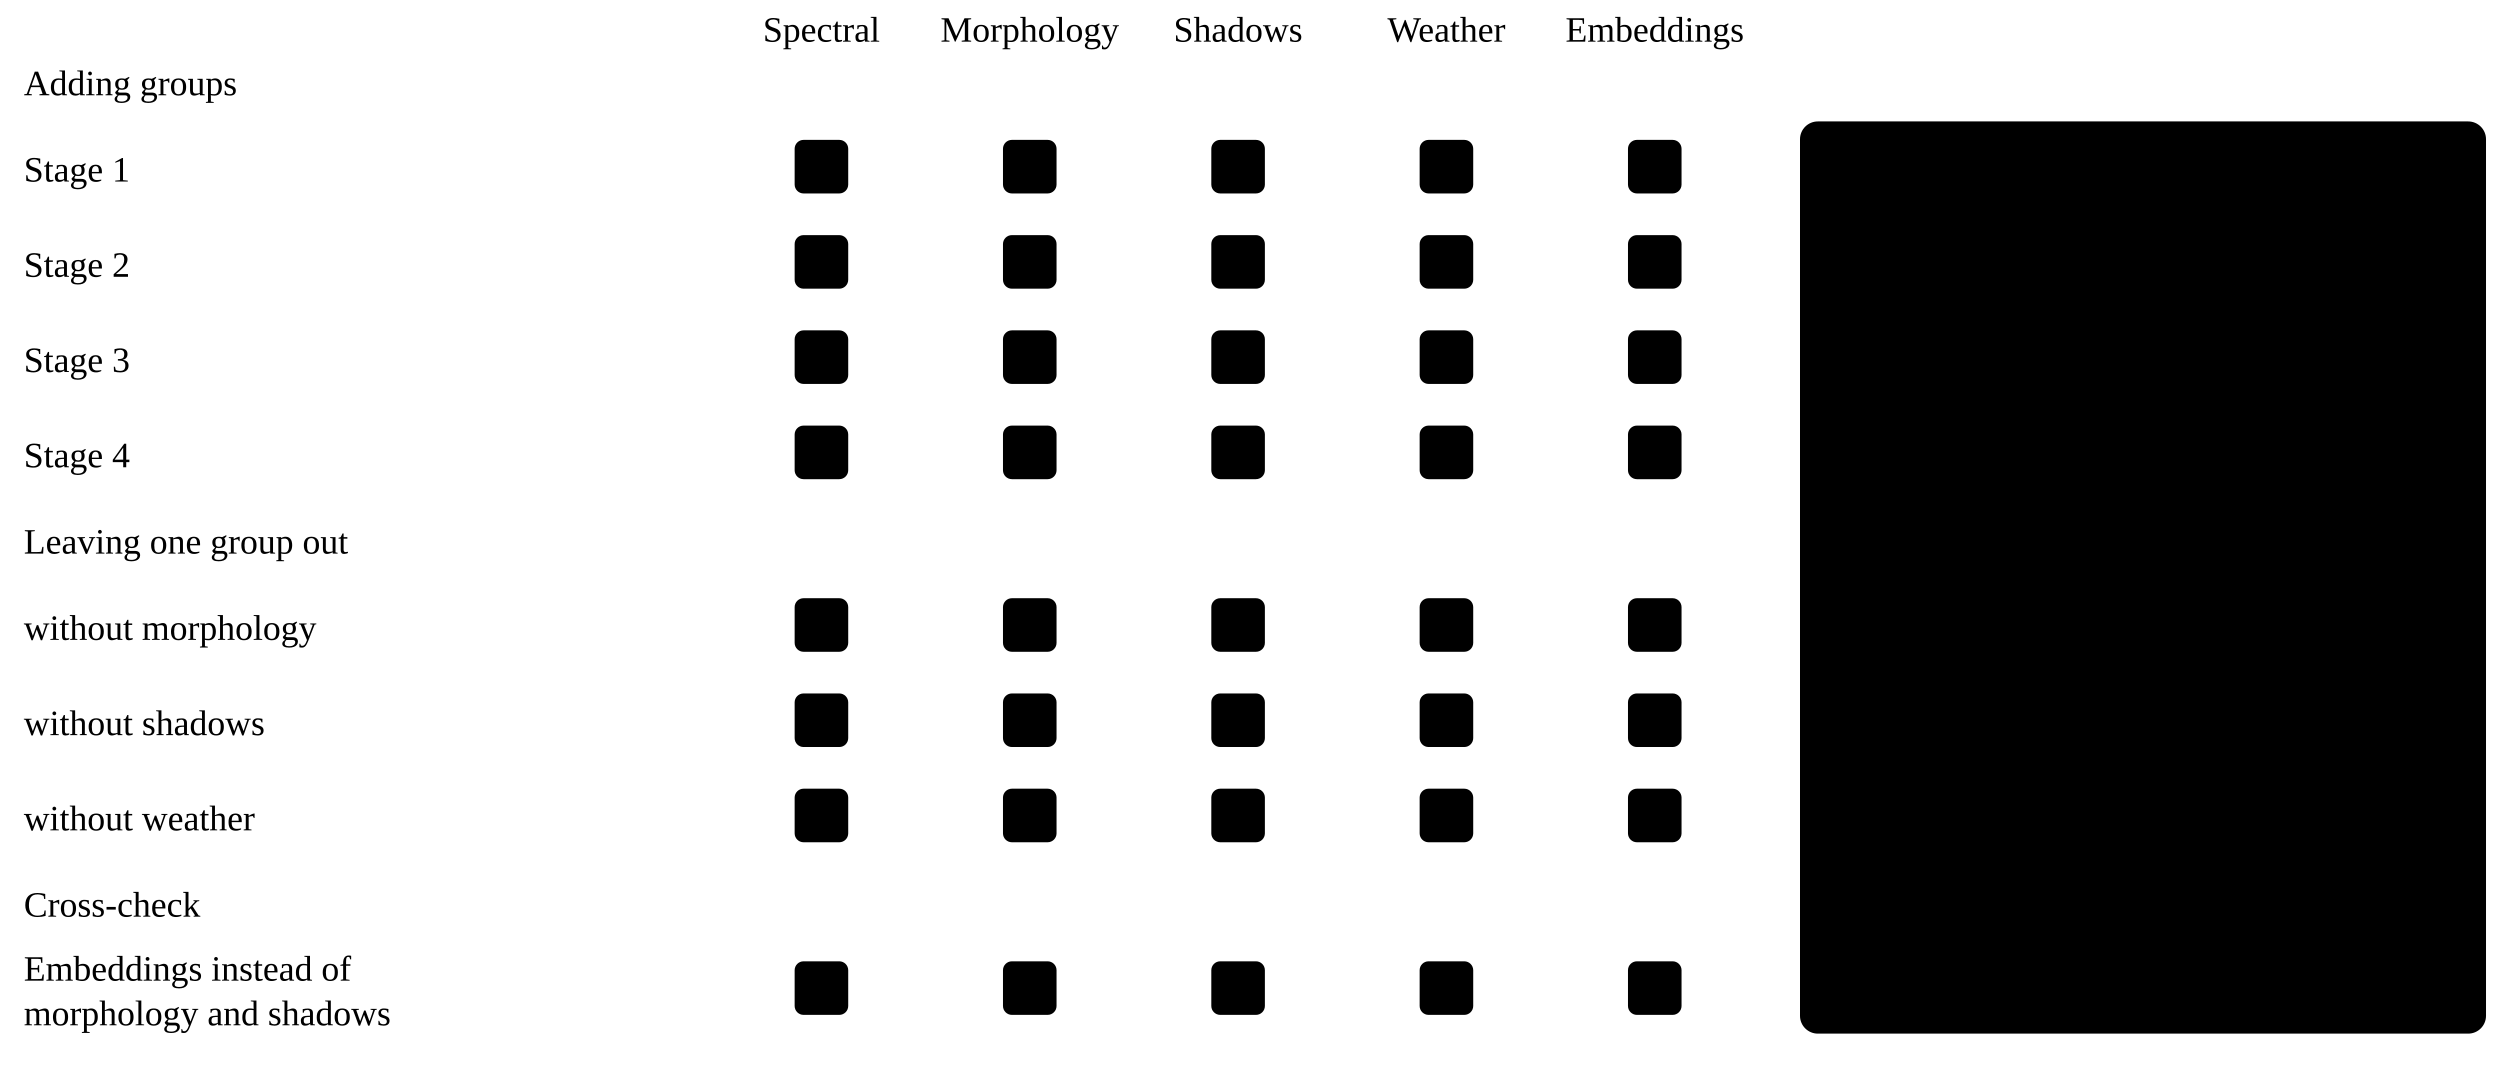
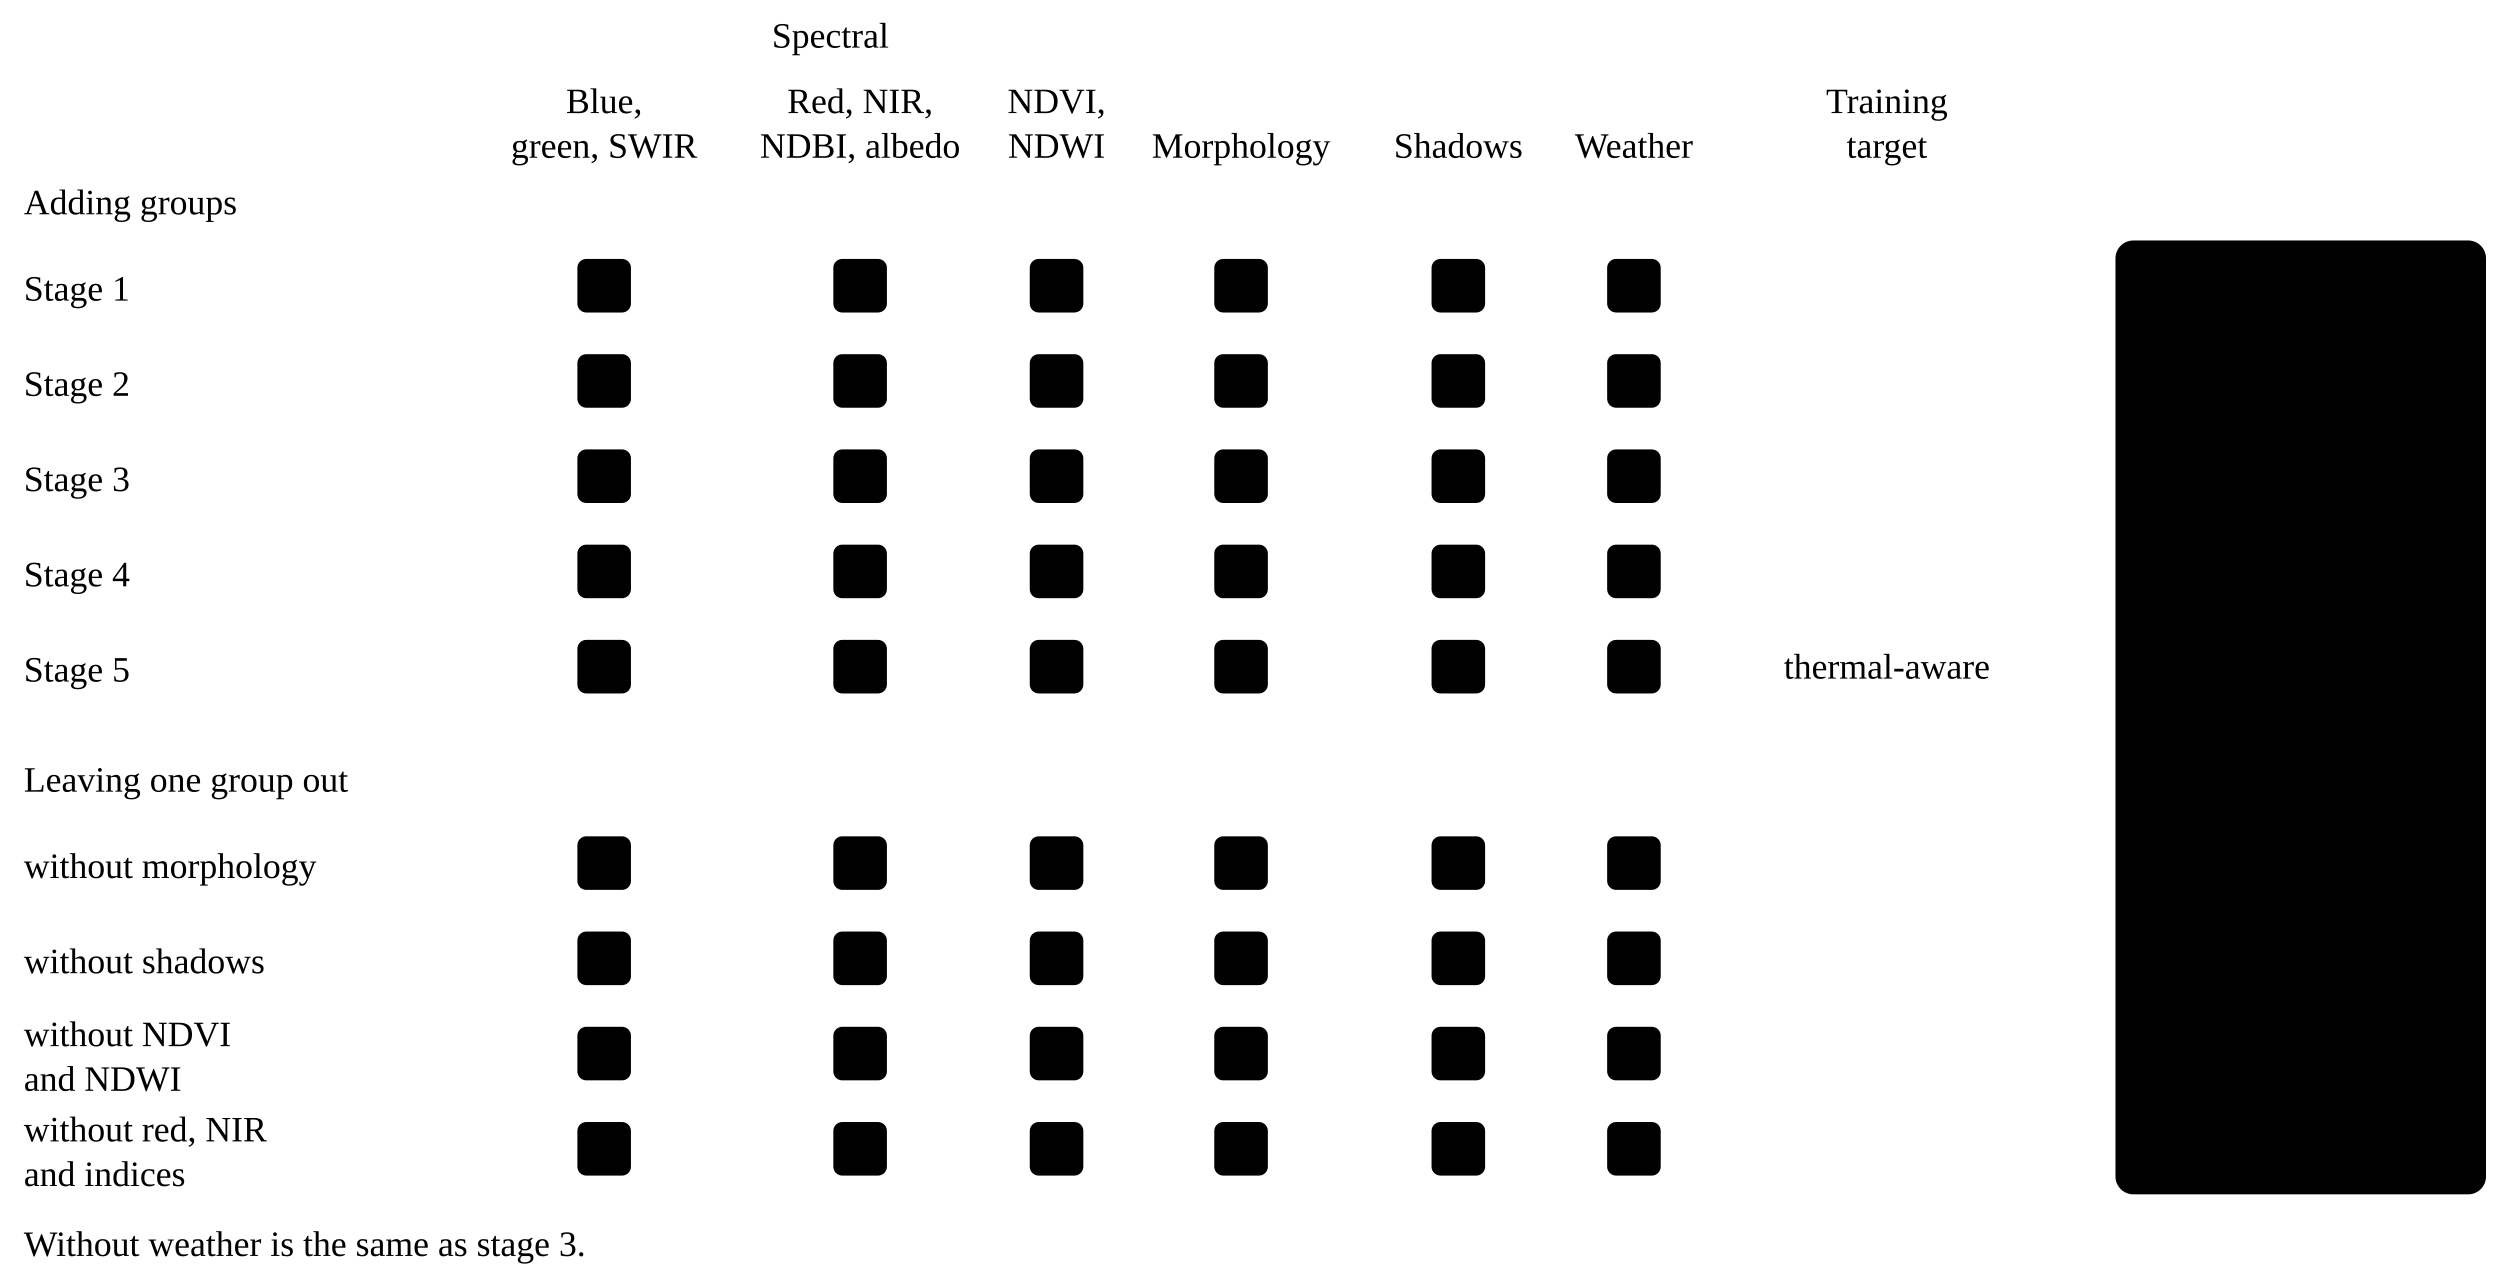
- <svg xmlns="http://www.w3.org/2000/svg" class="figure-svg fig-wide" width="840" height="360" viewBox="0 0 840 360" role="img" aria-labelledby="fig-lst-ablation-t fig-lst-ablation-d">
-   <text class="fig-hd" x="276" y="14" text-anchor="middle">Spectral</text>
-   <text class="fig-hd" x="346" y="14" text-anchor="middle">Morphology</text>
-   <text class="fig-hd" x="416" y="14" text-anchor="middle">Shadows</text>
-   <text class="fig-hd" x="486" y="14" text-anchor="middle">Weather</text>
-   <text class="fig-hd" x="556" y="14" text-anchor="middle">Embeddings</text>
-   <text class="fig-hd" x="8" y="32">Adding groups</text>
-   <text class="fig-t" x="8" y="61" text-anchor="start">Stage 1</text>
-   <rect class="fig-cell" x="267" y="47" width="18" height="18" rx="3" />
-   <rect class="fig-box-quiet" x="337" y="47" width="18" height="18" rx="3" />
-   <rect class="fig-box-quiet" x="407" y="47" width="18" height="18" rx="3" />
-   <rect class="fig-box-quiet" x="477" y="47" width="18" height="18" rx="3" />
-   <rect class="fig-box-quiet" x="547" y="47" width="18" height="18" rx="3" />
-   <path class="fig-ln" d="M568 56H598" />
-   <text class="fig-t" x="8" y="93" text-anchor="start">Stage 2</text>
-   <rect class="fig-cell" x="267" y="79" width="18" height="18" rx="3" />
-   <rect class="fig-cell" x="337" y="79" width="18" height="18" rx="3" />
-   <rect class="fig-box-quiet" x="407" y="79" width="18" height="18" rx="3" />
-   <rect class="fig-box-quiet" x="477" y="79" width="18" height="18" rx="3" />
-   <rect class="fig-box-quiet" x="547" y="79" width="18" height="18" rx="3" />
-   <path class="fig-ln" d="M568 88H598" />
-   <text class="fig-t" x="8" y="125" text-anchor="start">Stage 3</text>
-   <rect class="fig-cell" x="267" y="111" width="18" height="18" rx="3" />
-   <rect class="fig-cell" x="337" y="111" width="18" height="18" rx="3" />
-   <rect class="fig-cell" x="407" y="111" width="18" height="18" rx="3" />
-   <rect class="fig-box-quiet" x="477" y="111" width="18" height="18" rx="3" />
-   <rect class="fig-box-quiet" x="547" y="111" width="18" height="18" rx="3" />
-   <path class="fig-ln" d="M568 120H598" />
-   <text class="fig-t" x="8" y="157" text-anchor="start">Stage 4</text>
-   <rect class="fig-cell" x="267" y="143" width="18" height="18" rx="3" />
-   <rect class="fig-cell" x="337" y="143" width="18" height="18" rx="3" />
-   <rect class="fig-cell" x="407" y="143" width="18" height="18" rx="3" />
-   <rect class="fig-cell" x="477" y="143" width="18" height="18" rx="3" />
-   <rect class="fig-box-quiet" x="547" y="143" width="18" height="18" rx="3" />
-   <path class="fig-ln" d="M568 152H598" />
-   <text class="fig-hd" x="8" y="186">Leaving one group out</text>
-   <text class="fig-t" x="8" y="215" text-anchor="start">without morphology</text>
-   <rect class="fig-cell" x="267" y="201" width="18" height="18" rx="3" />
-   <rect class="fig-box-quiet" x="337" y="201" width="18" height="18" rx="3" />
-   <rect class="fig-cell" x="407" y="201" width="18" height="18" rx="3" />
-   <rect class="fig-cell" x="477" y="201" width="18" height="18" rx="3" />
-   <rect class="fig-box-quiet" x="547" y="201" width="18" height="18" rx="3" />
-   <path class="fig-ln" d="M568 210H598" />
-   <text class="fig-t" x="8" y="247" text-anchor="start">without shadows</text>
-   <rect class="fig-cell" x="267" y="233" width="18" height="18" rx="3" />
-   <rect class="fig-cell" x="337" y="233" width="18" height="18" rx="3" />
-   <rect class="fig-box-quiet" x="407" y="233" width="18" height="18" rx="3" />
-   <rect class="fig-cell" x="477" y="233" width="18" height="18" rx="3" />
-   <rect class="fig-box-quiet" x="547" y="233" width="18" height="18" rx="3" />
-   <path class="fig-ln" d="M568 242H598" />
-   <text class="fig-t" x="8" y="279" text-anchor="start">without weather</text>
-   <rect class="fig-cell" x="267" y="265" width="18" height="18" rx="3" />
-   <rect class="fig-cell" x="337" y="265" width="18" height="18" rx="3" />
-   <rect class="fig-cell" x="407" y="265" width="18" height="18" rx="3" />
-   <rect class="fig-box-quiet" x="477" y="265" width="18" height="18" rx="3" />
-   <rect class="fig-box-quiet" x="547" y="265" width="18" height="18" rx="3" />
-   <path class="fig-ln" d="M568 274H598" />
-   <text class="fig-hd" x="8" y="308">Cross-check</text>
-   <text class="fig-t" x="8" y="329.5" text-anchor="start">Embeddings instead of</text>
-   <text class="fig-t" x="8" y="344.5" text-anchor="start">morphology and shadows</text>
-   <rect class="fig-cell" x="267" y="323" width="18" height="18" rx="3" />
-   <rect class="fig-box-quiet" x="337" y="323" width="18" height="18" rx="3" />
-   <rect class="fig-box-quiet" x="407" y="323" width="18" height="18" rx="3" />
-   <rect class="fig-cell" x="477" y="323" width="18" height="18" rx="3" />
-   <rect class="fig-cell" x="547" y="323" width="18" height="18" rx="3" />
-   <path class="fig-ln" d="M568 332H598" />
-   <rect class="fig-focus" x="604.8" y="40.8" width="230.5" height="306.5" rx="6" />
-   <text class="fig-t-on" x="720" y="188" text-anchor="middle">U-Net</text>
-   <text class="fig-t-on-s" x="720" y="208" text-anchor="middle">the same in every run</text>
+ <svg xmlns="http://www.w3.org/2000/svg" class="figure-svg fig-wide" width="840" height="430" viewBox="0 0 840 430" role="img" aria-labelledby="fig-lst-ablation-t fig-lst-ablation-d">
+   <text class="fig-hd" x="279" y="16" text-anchor="middle">Spectral</text>
+   <text class="fig-hd" x="203" y="38" text-anchor="middle">Blue,</text>
+   <text class="fig-hd" x="203" y="53" text-anchor="middle">green, SWIR</text>
+   <text class="fig-hd" x="289" y="38" text-anchor="middle">Red, NIR,</text>
+   <text class="fig-hd" x="289" y="53" text-anchor="middle">NDBI, albedo</text>
+   <text class="fig-hd" x="355" y="38" text-anchor="middle">NDVI,</text>
+   <text class="fig-hd" x="355" y="53" text-anchor="middle">NDWI</text>
+   <text class="fig-hd" x="417" y="53" text-anchor="middle">Morphology</text>
+   <text class="fig-hd" x="490" y="53" text-anchor="middle">Shadows</text>
+   <text class="fig-hd" x="549" y="53" text-anchor="middle">Weather</text>
+   <text class="fig-hd" x="634" y="38" text-anchor="middle">Training</text>
+   <text class="fig-hd" x="634" y="53" text-anchor="middle">target</text>
+   <text class="fig-hd" x="8" y="72" text-anchor="start">Adding groups</text>
+   <text class="fig-t" x="8" y="101" text-anchor="start">Stage 1</text>
+   <rect class="fig-cell" x="194" y="87" width="18" height="18" rx="3" />
+   <rect class="fig-cell" x="280" y="87" width="18" height="18" rx="3" />
+   <rect class="fig-cell" x="346" y="87" width="18" height="18" rx="3" />
+   <rect class="fig-box-quiet" x="408" y="87" width="18" height="18" rx="3" />
+   <rect class="fig-box-quiet" x="481" y="87" width="18" height="18" rx="3" />
+   <rect class="fig-box-quiet" x="540" y="87" width="18" height="18" rx="3" />
+   <path class="fig-ln" d="M690 96H710" />
+   <text class="fig-t" x="8" y="133" text-anchor="start">Stage 2</text>
+   <rect class="fig-cell" x="194" y="119" width="18" height="18" rx="3" />
+   <rect class="fig-cell" x="280" y="119" width="18" height="18" rx="3" />
+   <rect class="fig-cell" x="346" y="119" width="18" height="18" rx="3" />
+   <rect class="fig-cell" x="408" y="119" width="18" height="18" rx="3" />
+   <rect class="fig-box-quiet" x="481" y="119" width="18" height="18" rx="3" />
+   <rect class="fig-box-quiet" x="540" y="119" width="18" height="18" rx="3" />
+   <path class="fig-ln" d="M690 128H710" />
+   <text class="fig-t" x="8" y="165" text-anchor="start">Stage 3</text>
+   <rect class="fig-cell" x="194" y="151" width="18" height="18" rx="3" />
+   <rect class="fig-cell" x="280" y="151" width="18" height="18" rx="3" />
+   <rect class="fig-cell" x="346" y="151" width="18" height="18" rx="3" />
+   <rect class="fig-cell" x="408" y="151" width="18" height="18" rx="3" />
+   <rect class="fig-cell" x="481" y="151" width="18" height="18" rx="3" />
+   <rect class="fig-box-quiet" x="540" y="151" width="18" height="18" rx="3" />
+   <path class="fig-ln" d="M690 160H710" />
+   <text class="fig-t" x="8" y="197" text-anchor="start">Stage 4</text>
+   <rect class="fig-cell" x="194" y="183" width="18" height="18" rx="3" />
+   <rect class="fig-cell" x="280" y="183" width="18" height="18" rx="3" />
+   <rect class="fig-cell" x="346" y="183" width="18" height="18" rx="3" />
+   <rect class="fig-cell" x="408" y="183" width="18" height="18" rx="3" />
+   <rect class="fig-cell" x="481" y="183" width="18" height="18" rx="3" />
+   <rect class="fig-cell" x="540" y="183" width="18" height="18" rx="3" />
+   <path class="fig-ln" d="M690 192H710" />
+   <text class="fig-t" x="8" y="229" text-anchor="start">Stage 5</text>
+   <rect class="fig-cell" x="194" y="215" width="18" height="18" rx="3" />
+   <rect class="fig-cell" x="280" y="215" width="18" height="18" rx="3" />
+   <rect class="fig-cell" x="346" y="215" width="18" height="18" rx="3" />
+   <rect class="fig-cell" x="408" y="215" width="18" height="18" rx="3" />
+   <rect class="fig-cell" x="481" y="215" width="18" height="18" rx="3" />
+   <rect class="fig-cell" x="540" y="215" width="18" height="18" rx="3" />
+   <text class="fig-t-s" x="634" y="228" text-anchor="middle">thermal-aware</text>
+   <path class="fig-ln" d="M690 224H710" />
+   <text class="fig-hd" x="8" y="266" text-anchor="start">Leaving one group out</text>
+   <text class="fig-t" x="8" y="295" text-anchor="start">without morphology</text>
+   <rect class="fig-cell" x="194" y="281" width="18" height="18" rx="3" />
+   <rect class="fig-cell" x="280" y="281" width="18" height="18" rx="3" />
+   <rect class="fig-cell" x="346" y="281" width="18" height="18" rx="3" />
+   <rect class="fig-box-quiet" x="408" y="281" width="18" height="18" rx="3" />
+   <rect class="fig-cell" x="481" y="281" width="18" height="18" rx="3" />
+   <rect class="fig-cell" x="540" y="281" width="18" height="18" rx="3" />
+   <path class="fig-ln" d="M690 290H710" />
+   <text class="fig-t" x="8" y="327" text-anchor="start">without shadows</text>
+   <rect class="fig-cell" x="194" y="313" width="18" height="18" rx="3" />
+   <rect class="fig-cell" x="280" y="313" width="18" height="18" rx="3" />
+   <rect class="fig-cell" x="346" y="313" width="18" height="18" rx="3" />
+   <rect class="fig-cell" x="408" y="313" width="18" height="18" rx="3" />
+   <rect class="fig-box-quiet" x="481" y="313" width="18" height="18" rx="3" />
+   <rect class="fig-cell" x="540" y="313" width="18" height="18" rx="3" />
+   <path class="fig-ln" d="M690 322H710" />
+   <text class="fig-t" x="8" y="351.5" text-anchor="start">without NDVI</text>
+   <text class="fig-t" x="8" y="366.5" text-anchor="start">and NDWI</text>
+   <rect class="fig-cell" x="194" y="345" width="18" height="18" rx="3" />
+   <rect class="fig-cell" x="280" y="345" width="18" height="18" rx="3" />
+   <rect class="fig-box-quiet" x="346" y="345" width="18" height="18" rx="3" />
+   <rect class="fig-cell" x="408" y="345" width="18" height="18" rx="3" />
+   <rect class="fig-cell" x="481" y="345" width="18" height="18" rx="3" />
+   <rect class="fig-cell" x="540" y="345" width="18" height="18" rx="3" />
+   <path class="fig-ln" d="M690 354H710" />
+   <text class="fig-t" x="8" y="383.5" text-anchor="start">without red, NIR</text>
+   <text class="fig-t" x="8" y="398.5" text-anchor="start">and indices</text>
+   <rect class="fig-cell" x="194" y="377" width="18" height="18" rx="3" />
+   <rect class="fig-box-quiet" x="280" y="377" width="18" height="18" rx="3" />
+   <rect class="fig-box-quiet" x="346" y="377" width="18" height="18" rx="3" />
+   <rect class="fig-cell" x="408" y="377" width="18" height="18" rx="3" />
+   <rect class="fig-cell" x="481" y="377" width="18" height="18" rx="3" />
+   <rect class="fig-cell" x="540" y="377" width="18" height="18" rx="3" />
+   <path class="fig-ln" d="M690 386H710" />
+   <rect class="fig-focus" x="710.8" y="80.8" width="124.5" height="320.5" rx="6" />
+   <text class="fig-t-on" x="773" y="228" text-anchor="middle">U-Net</text>
+   <text class="fig-t-on-s" x="773" y="249.5" text-anchor="middle">the same in</text>
+   <text class="fig-t-on-s" x="773" y="264.5" text-anchor="middle">every run</text>
+   <text class="fig-t-s" x="8" y="422">Without weather is the same as stage 3.</text>
</svg>
